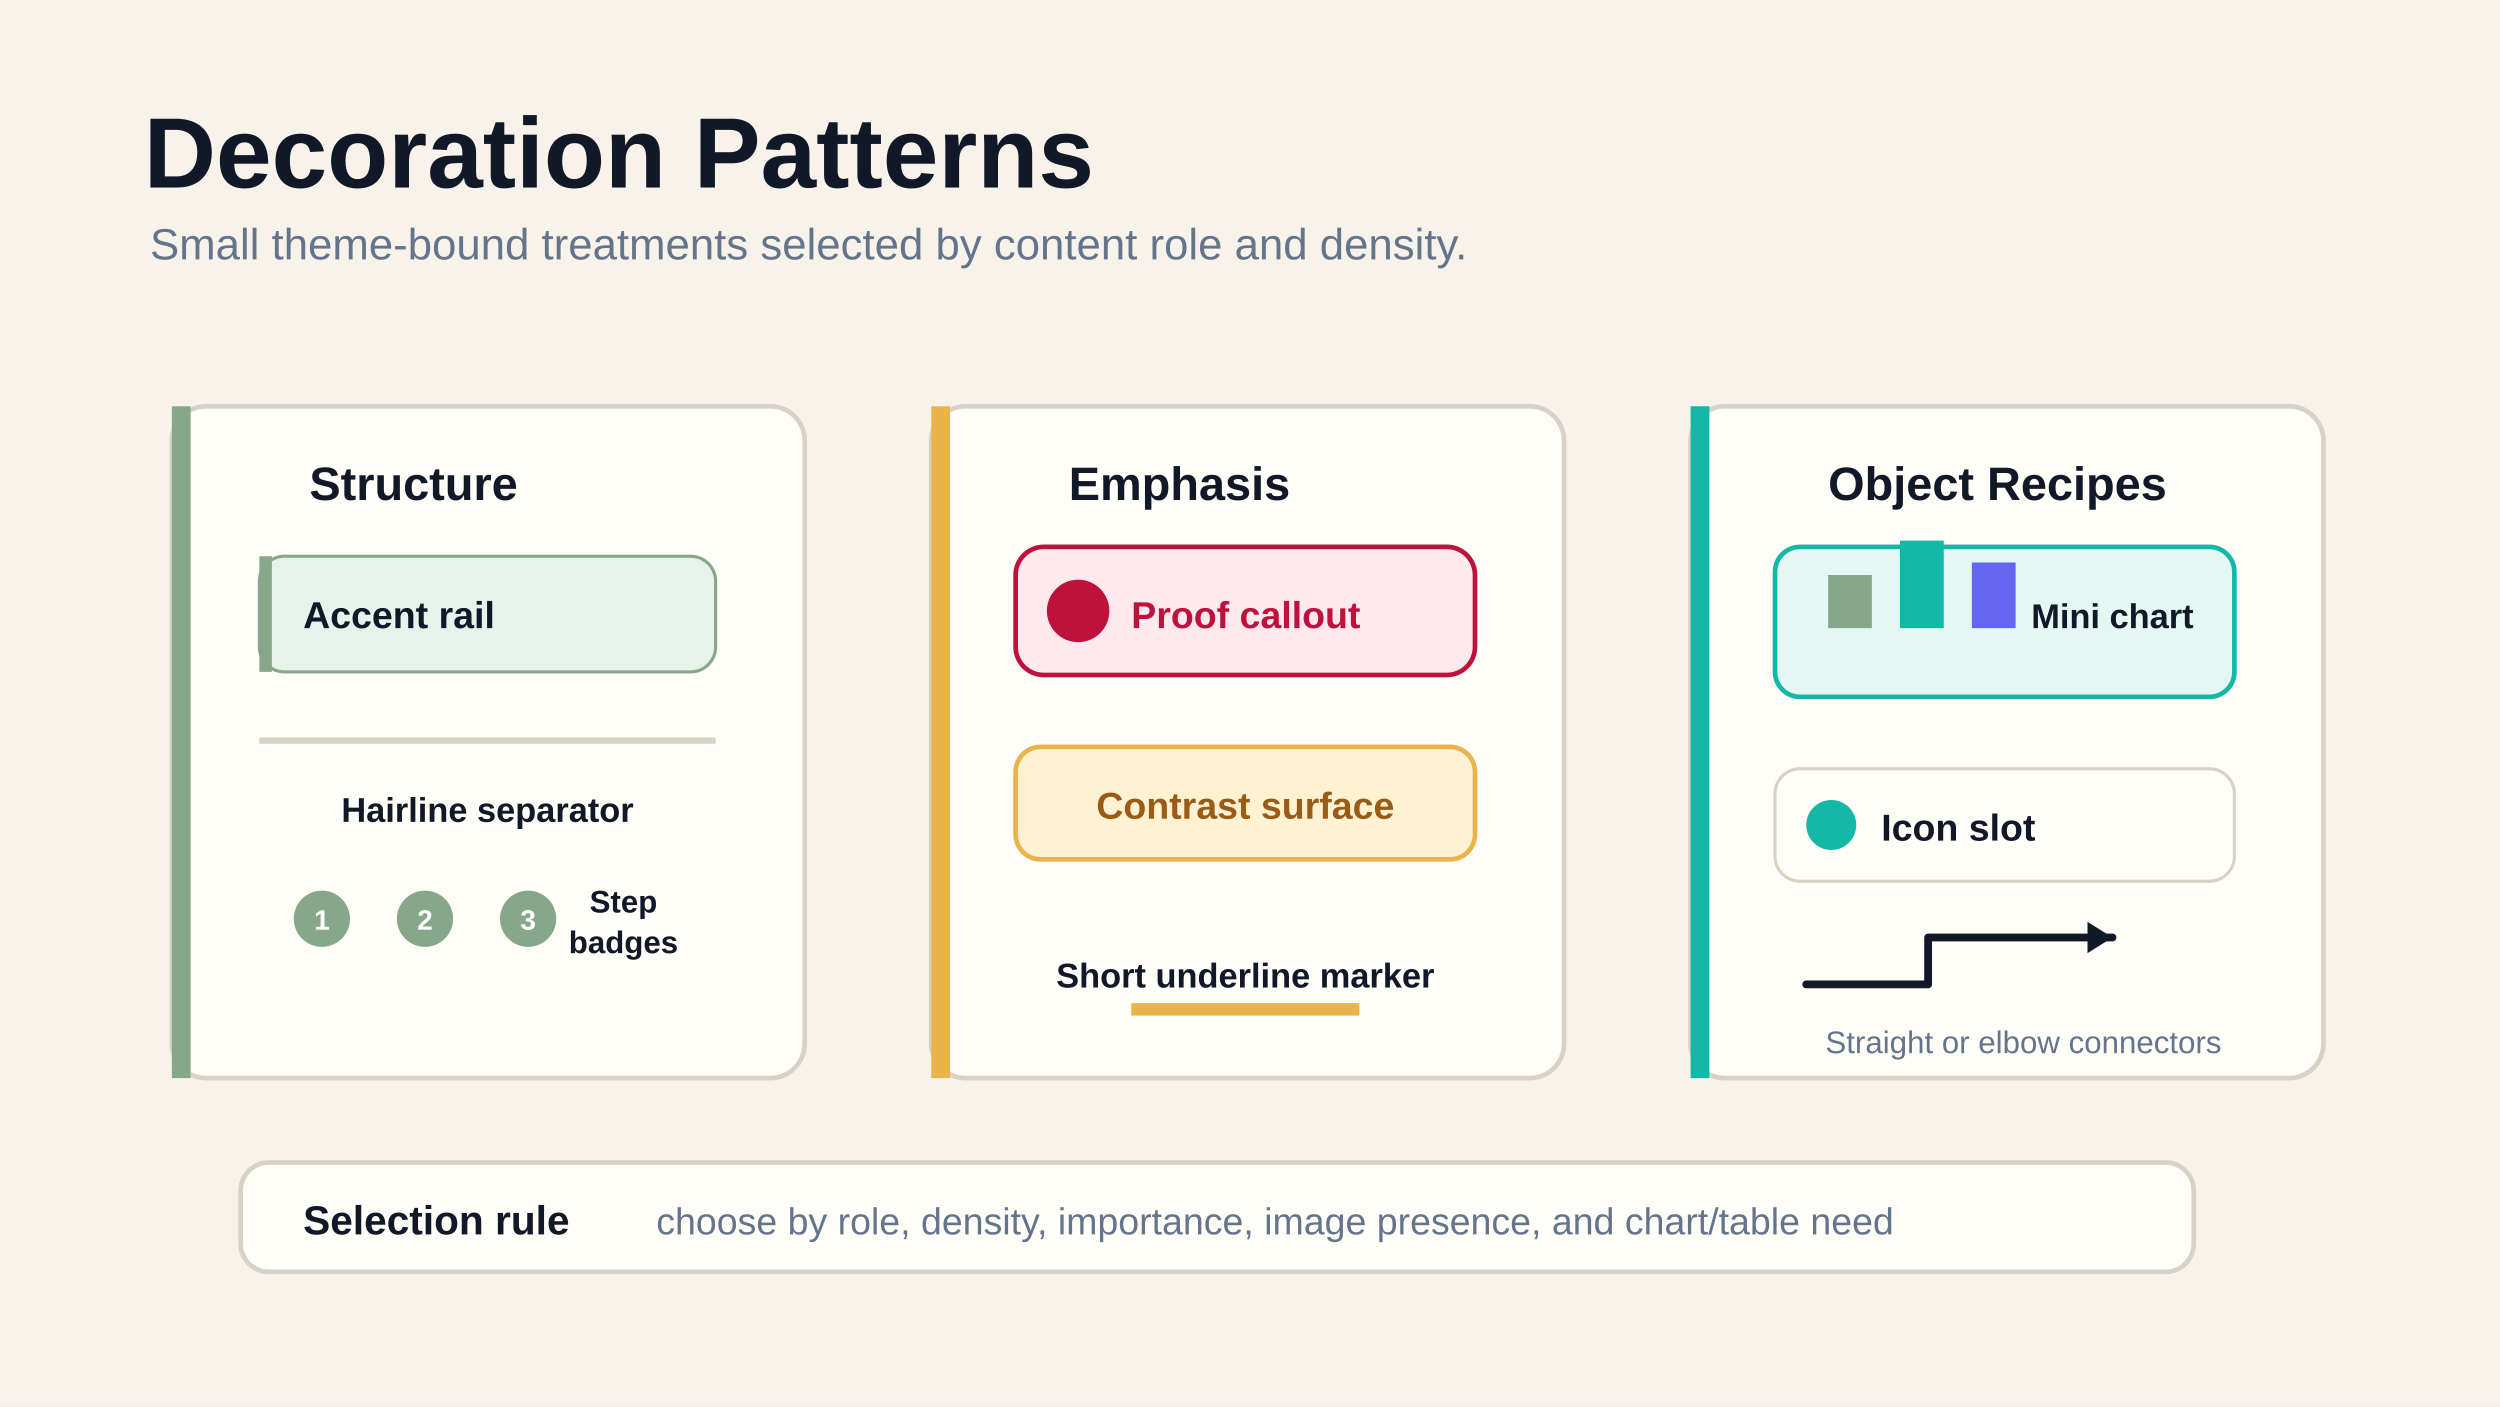
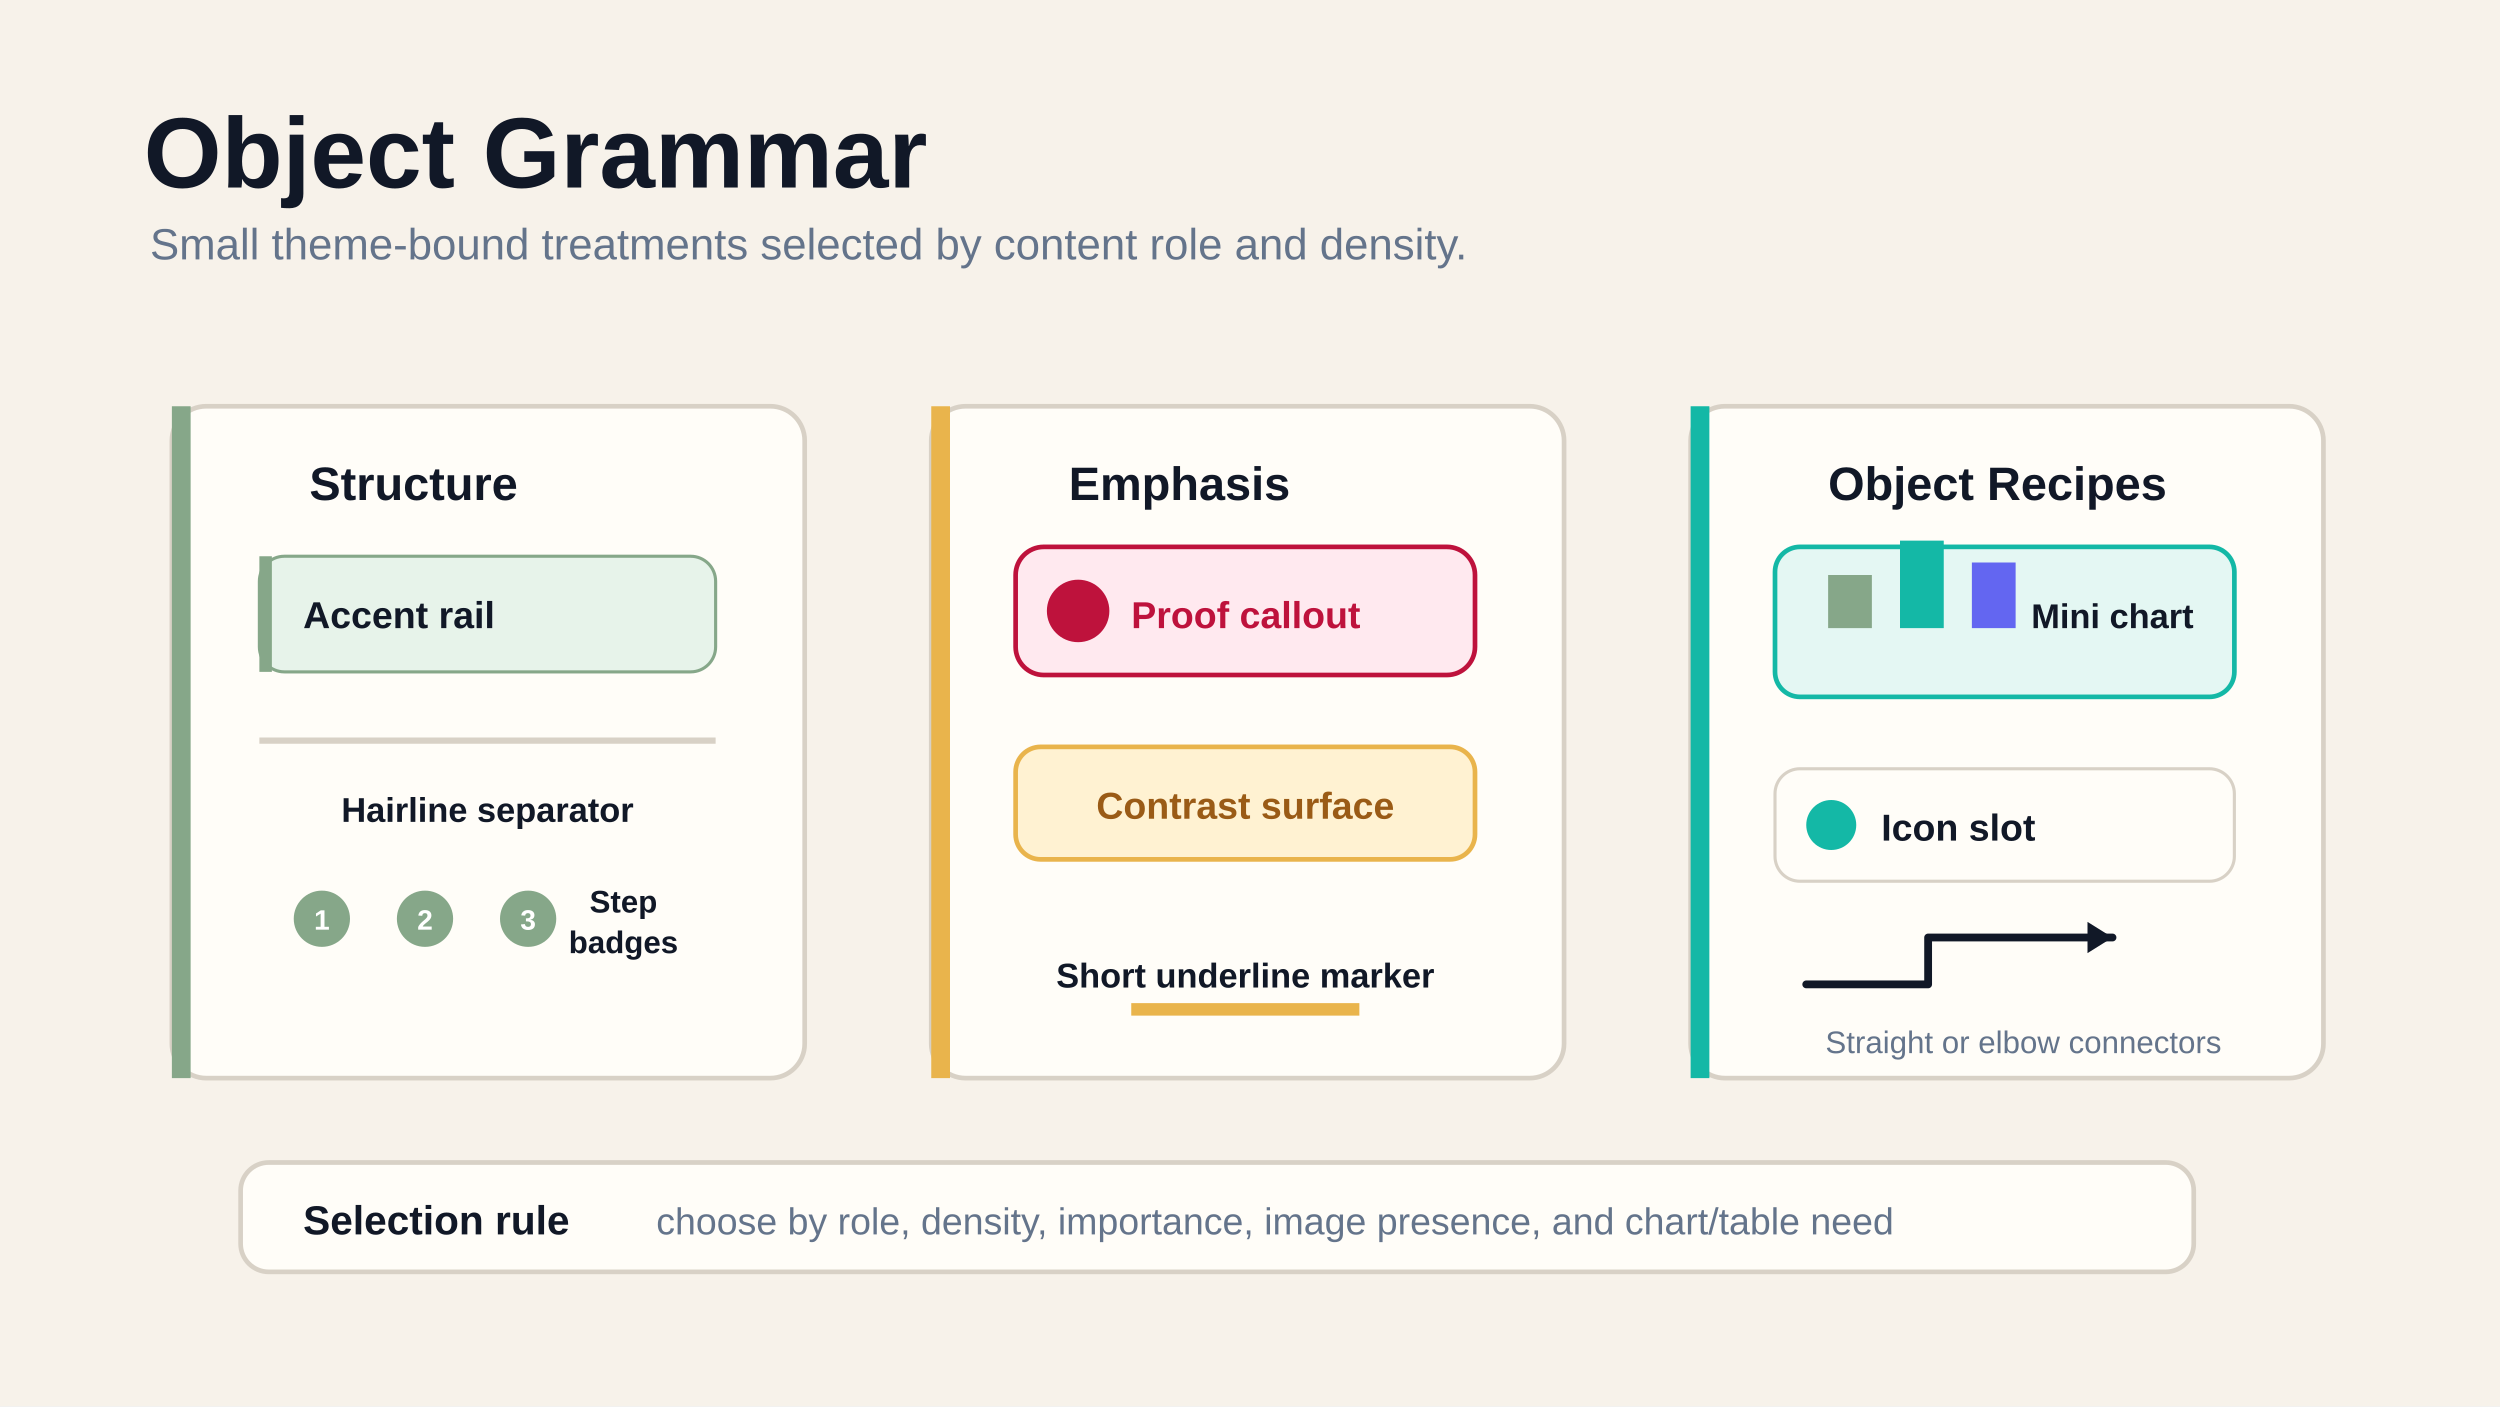
<svg xmlns="http://www.w3.org/2000/svg" viewBox="0 0 1600 900" role="img" aria-labelledby="title desc">
  <rect width="1600" height="900" fill="#F7F2EA" />
-   <text x="92" y="120" font-family="Aptos, Arial" font-size="64" font-weight="800" fill="#111827">Decoration Patterns</text>
+   <text x="92" y="120" font-family="Aptos, Arial" font-size="64" font-weight="800" fill="#111827">Object Grammar</text>
  <text x="96" y="166" font-family="Aptos, Arial" font-size="28" fill="#64748B">Small theme-bound treatments selected by content role and density.</text>
  <g fill="#FFFDF8" stroke="#D8D1C6" stroke-width="3">
    <rect x="110" y="260" width="405" height="430" rx="22" />
    <rect x="596" y="260" width="405" height="430" rx="22" />
    <rect x="1082" y="260" width="405" height="430" rx="22" />
  </g>
  <g>
    <rect x="110" y="260" width="12" height="430" fill="#86A789" />
    <rect x="596" y="260" width="12" height="430" fill="#E9B44C" />
    <rect x="1082" y="260" width="12" height="430" fill="#14B8A6" />
  </g>
  <g font-family="Aptos, Arial" font-size="30" font-weight="800" fill="#111827">
    <text x="198" y="320">Structure</text>
    <text x="684" y="320">Emphasis</text>
    <text x="1170" y="320">Object Recipes</text>
  </g>
  <g fill="#E7F3EA" stroke="#86A789" stroke-width="2">
    <rect x="166" y="356" width="292" height="74" rx="16" />
  </g>
  <rect x="166" y="356" width="8" height="74" fill="#86A789" />
  <text x="194" y="402" font-family="Aptos, Arial" font-size="24" font-weight="800" fill="#111827">Accent rail</text>
  <line x1="166" y1="474" x2="458" y2="474" stroke="#D8D1C6" stroke-width="4" />
  <text x="312" y="526" text-anchor="middle" font-family="Aptos, Arial" font-size="22" font-weight="800" fill="#111827">Hairline separator</text>
  <g fill="#86A789">
    <circle cx="206" cy="588" r="18" />
    <circle cx="272" cy="588" r="18" />
    <circle cx="338" cy="588" r="18" />
  </g>
  <g font-family="Aptos, Arial" font-size="18" font-weight="800" fill="#FFFFFF" text-anchor="middle">
    <text x="206" y="595">1</text>
    <text x="272" y="595">2</text>
    <text x="338" y="595">3</text>
  </g>
  <text x="399" y="584" text-anchor="middle" font-family="Aptos, Arial" font-size="20" font-weight="800" fill="#111827">Step</text>
  <text x="399" y="610" text-anchor="middle" font-family="Aptos, Arial" font-size="20" font-weight="800" fill="#111827">badges</text>
  <rect x="650" y="350" width="294" height="82" rx="18" fill="#FFE9EF" stroke="#BE123C" stroke-width="3" />
  <circle cx="690" cy="391" r="20" fill="#BE123C" />
  <text x="724" y="402" font-family="Aptos, Arial" font-size="24" font-weight="800" fill="#BE123C">Proof callout</text>
  <rect x="650" y="478" width="294" height="72" rx="16" fill="#FFF2D2" stroke="#E9B44C" stroke-width="3" />
  <text x="797" y="524" text-anchor="middle" font-family="Aptos, Arial" font-size="24" font-weight="800" fill="#9A5B16">Contrast surface</text>
  <text x="797" y="632" text-anchor="middle" font-family="Aptos, Arial" font-size="22" font-weight="800" fill="#111827">Short underline marker</text>
  <rect x="724" y="642" width="146" height="8" fill="#E9B44C" />
  <rect x="1136" y="350" width="294" height="96" rx="16" fill="#E4F7F3" stroke="#14B8A6" stroke-width="3" />
  <rect x="1170" y="368" width="28" height="34" fill="#86A789" />
  <rect x="1216" y="346" width="28" height="56" fill="#14B8A6" />
  <rect x="1262" y="360" width="28" height="42" fill="#6366F1" />
  <text x="1300" y="402" font-family="Aptos, Arial" font-size="22" font-weight="800" fill="#111827">Mini chart</text>
  <rect x="1136" y="492" width="294" height="72" rx="16" fill="#FFFDF8" stroke="#D8D1C6" stroke-width="2" />
  <circle cx="1172" cy="528" r="16" fill="#14B8A6" />
  <text x="1204" y="538" font-family="Aptos, Arial" font-size="24" font-weight="800" fill="#111827">Icon slot</text>
  <path d="M1156 630 H1234 V600 H1352" fill="none" stroke="#111827" stroke-width="5" stroke-linecap="round" stroke-linejoin="round" />
  <path d="M1352 600 l-16 -10 v20z" fill="#111827" />
  <text x="1295" y="674" text-anchor="middle" font-family="Aptos, Arial" font-size="20" fill="#64748B">Straight or elbow connectors</text>
  <rect x="154" y="744" width="1250" height="70" rx="18" fill="#FFFDF8" stroke="#D8D1C6" stroke-width="3" />
  <text x="194" y="790" font-family="Aptos, Arial" font-size="26" font-weight="800" fill="#111827">Selection rule</text>
  <text x="420" y="790" font-family="Aptos, Arial" font-size="24" fill="#64748B">choose by role, density, importance, image presence, and chart/table need</text>
</svg>
